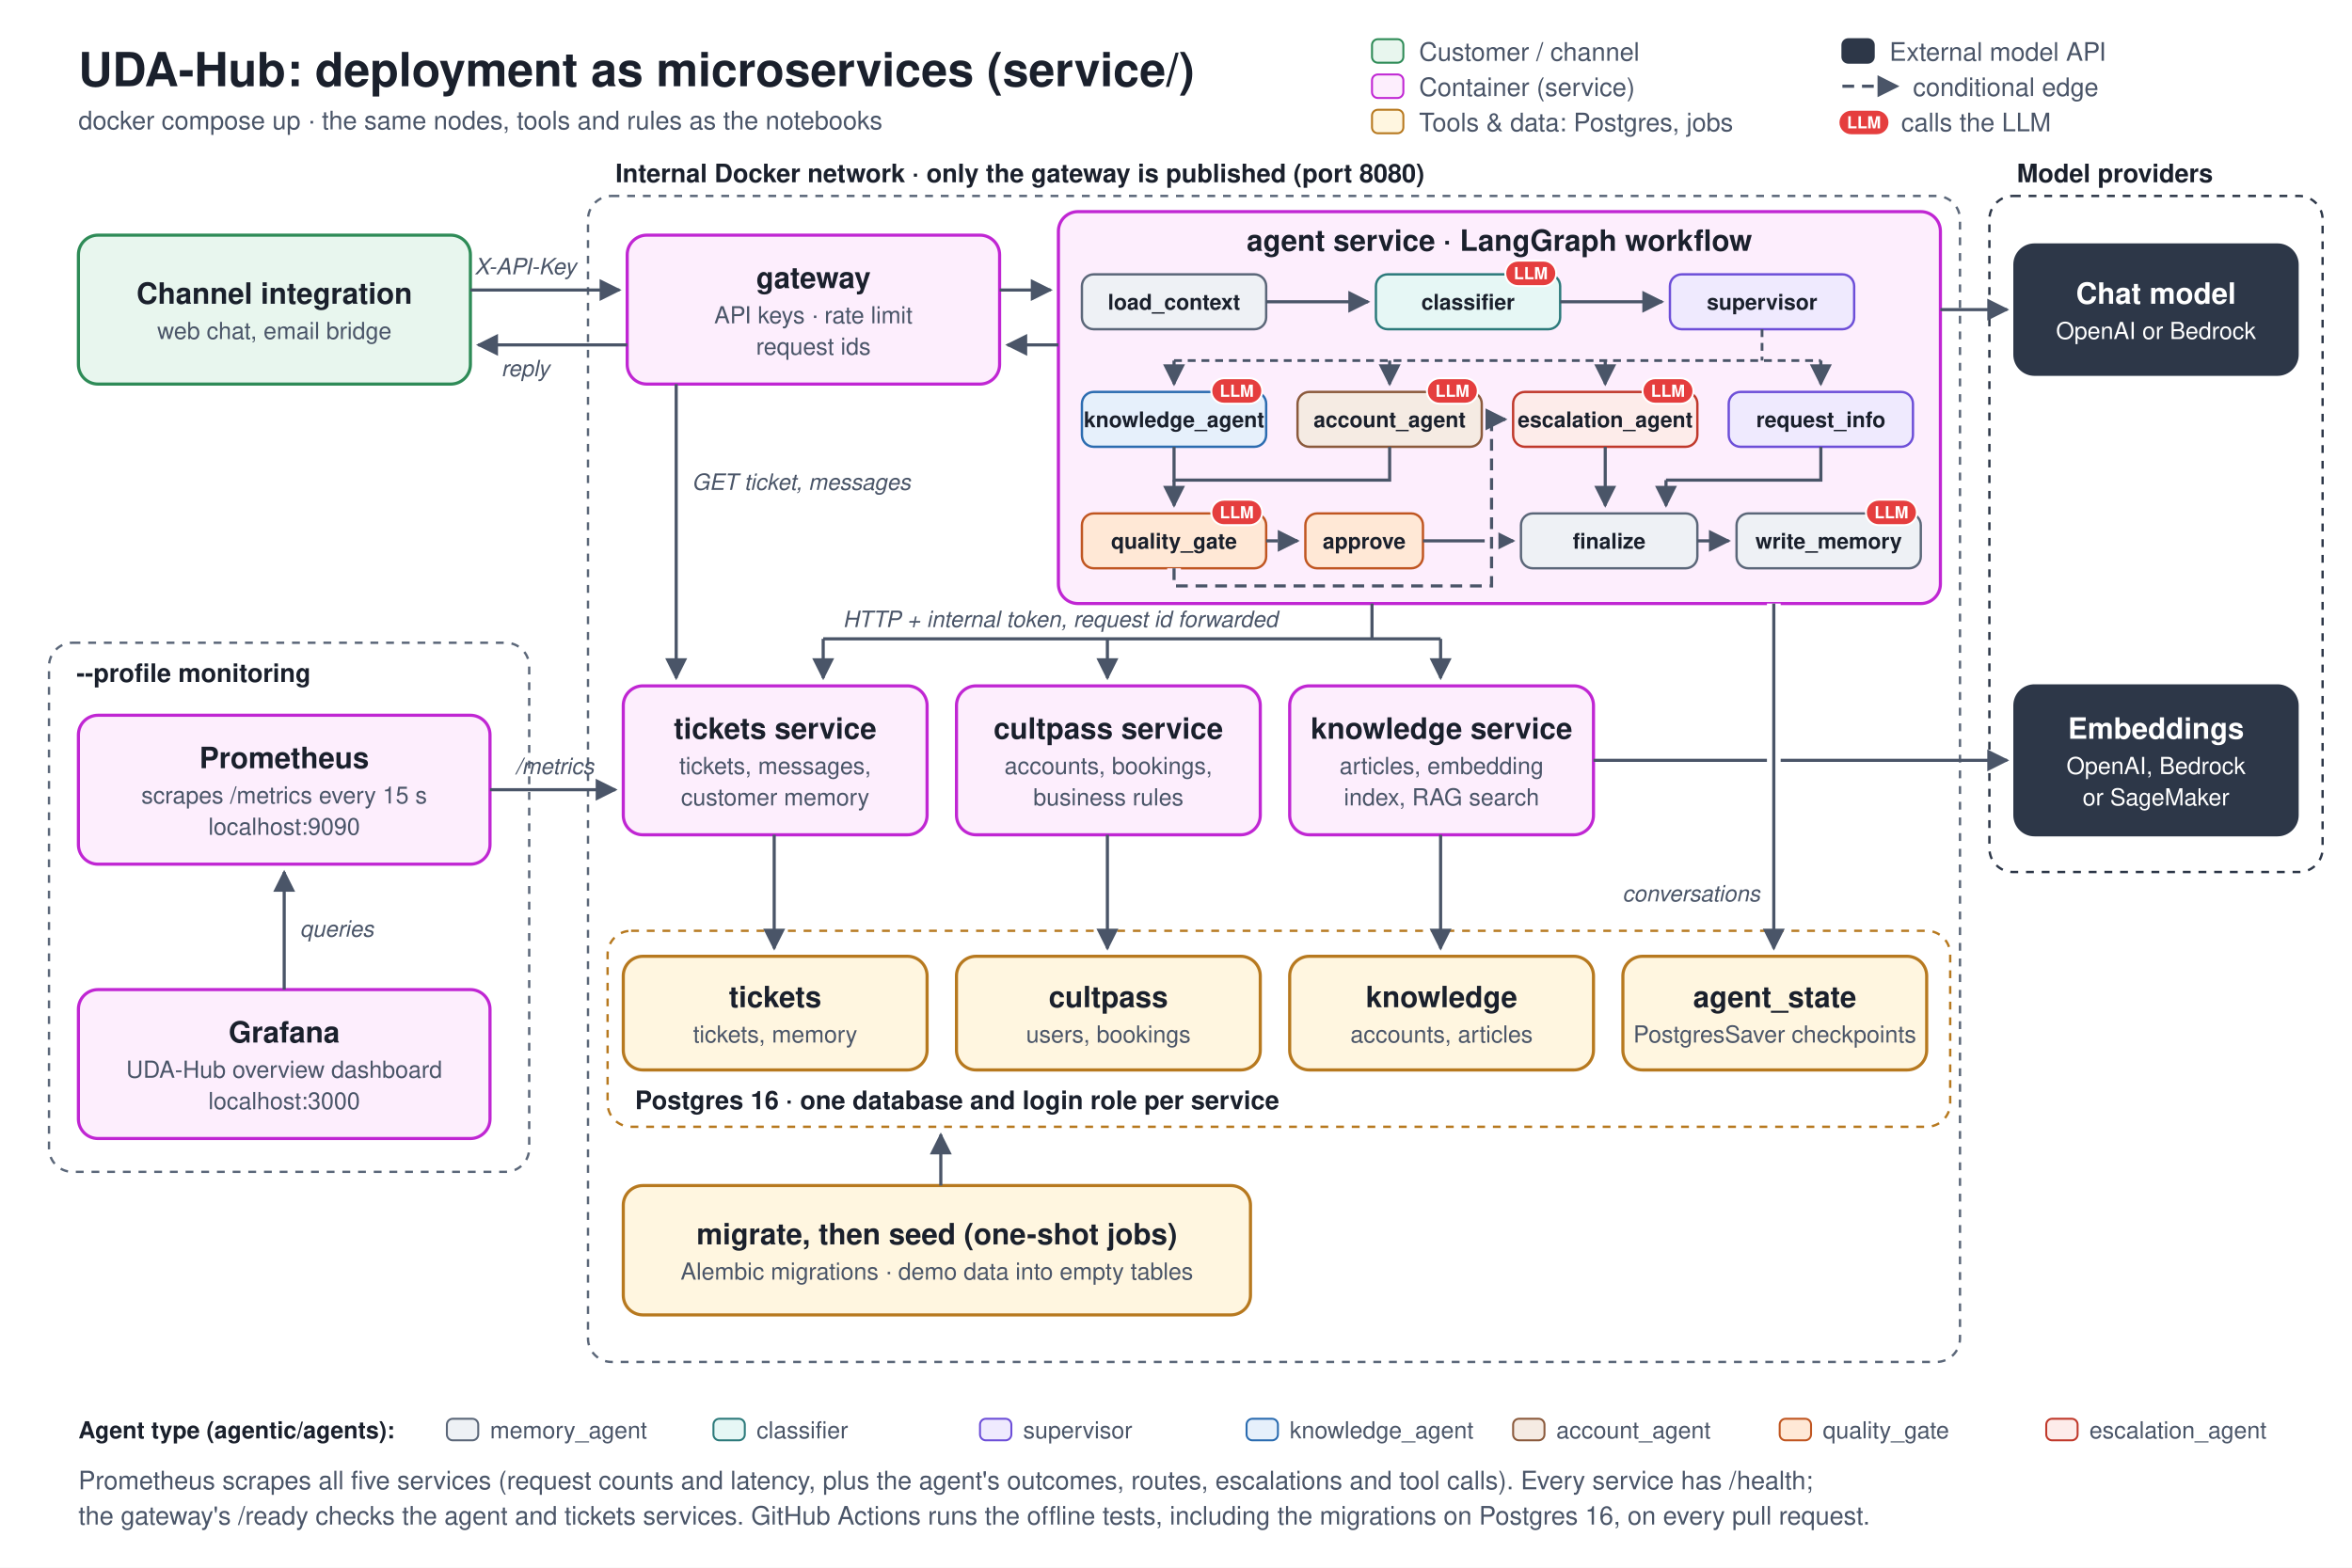
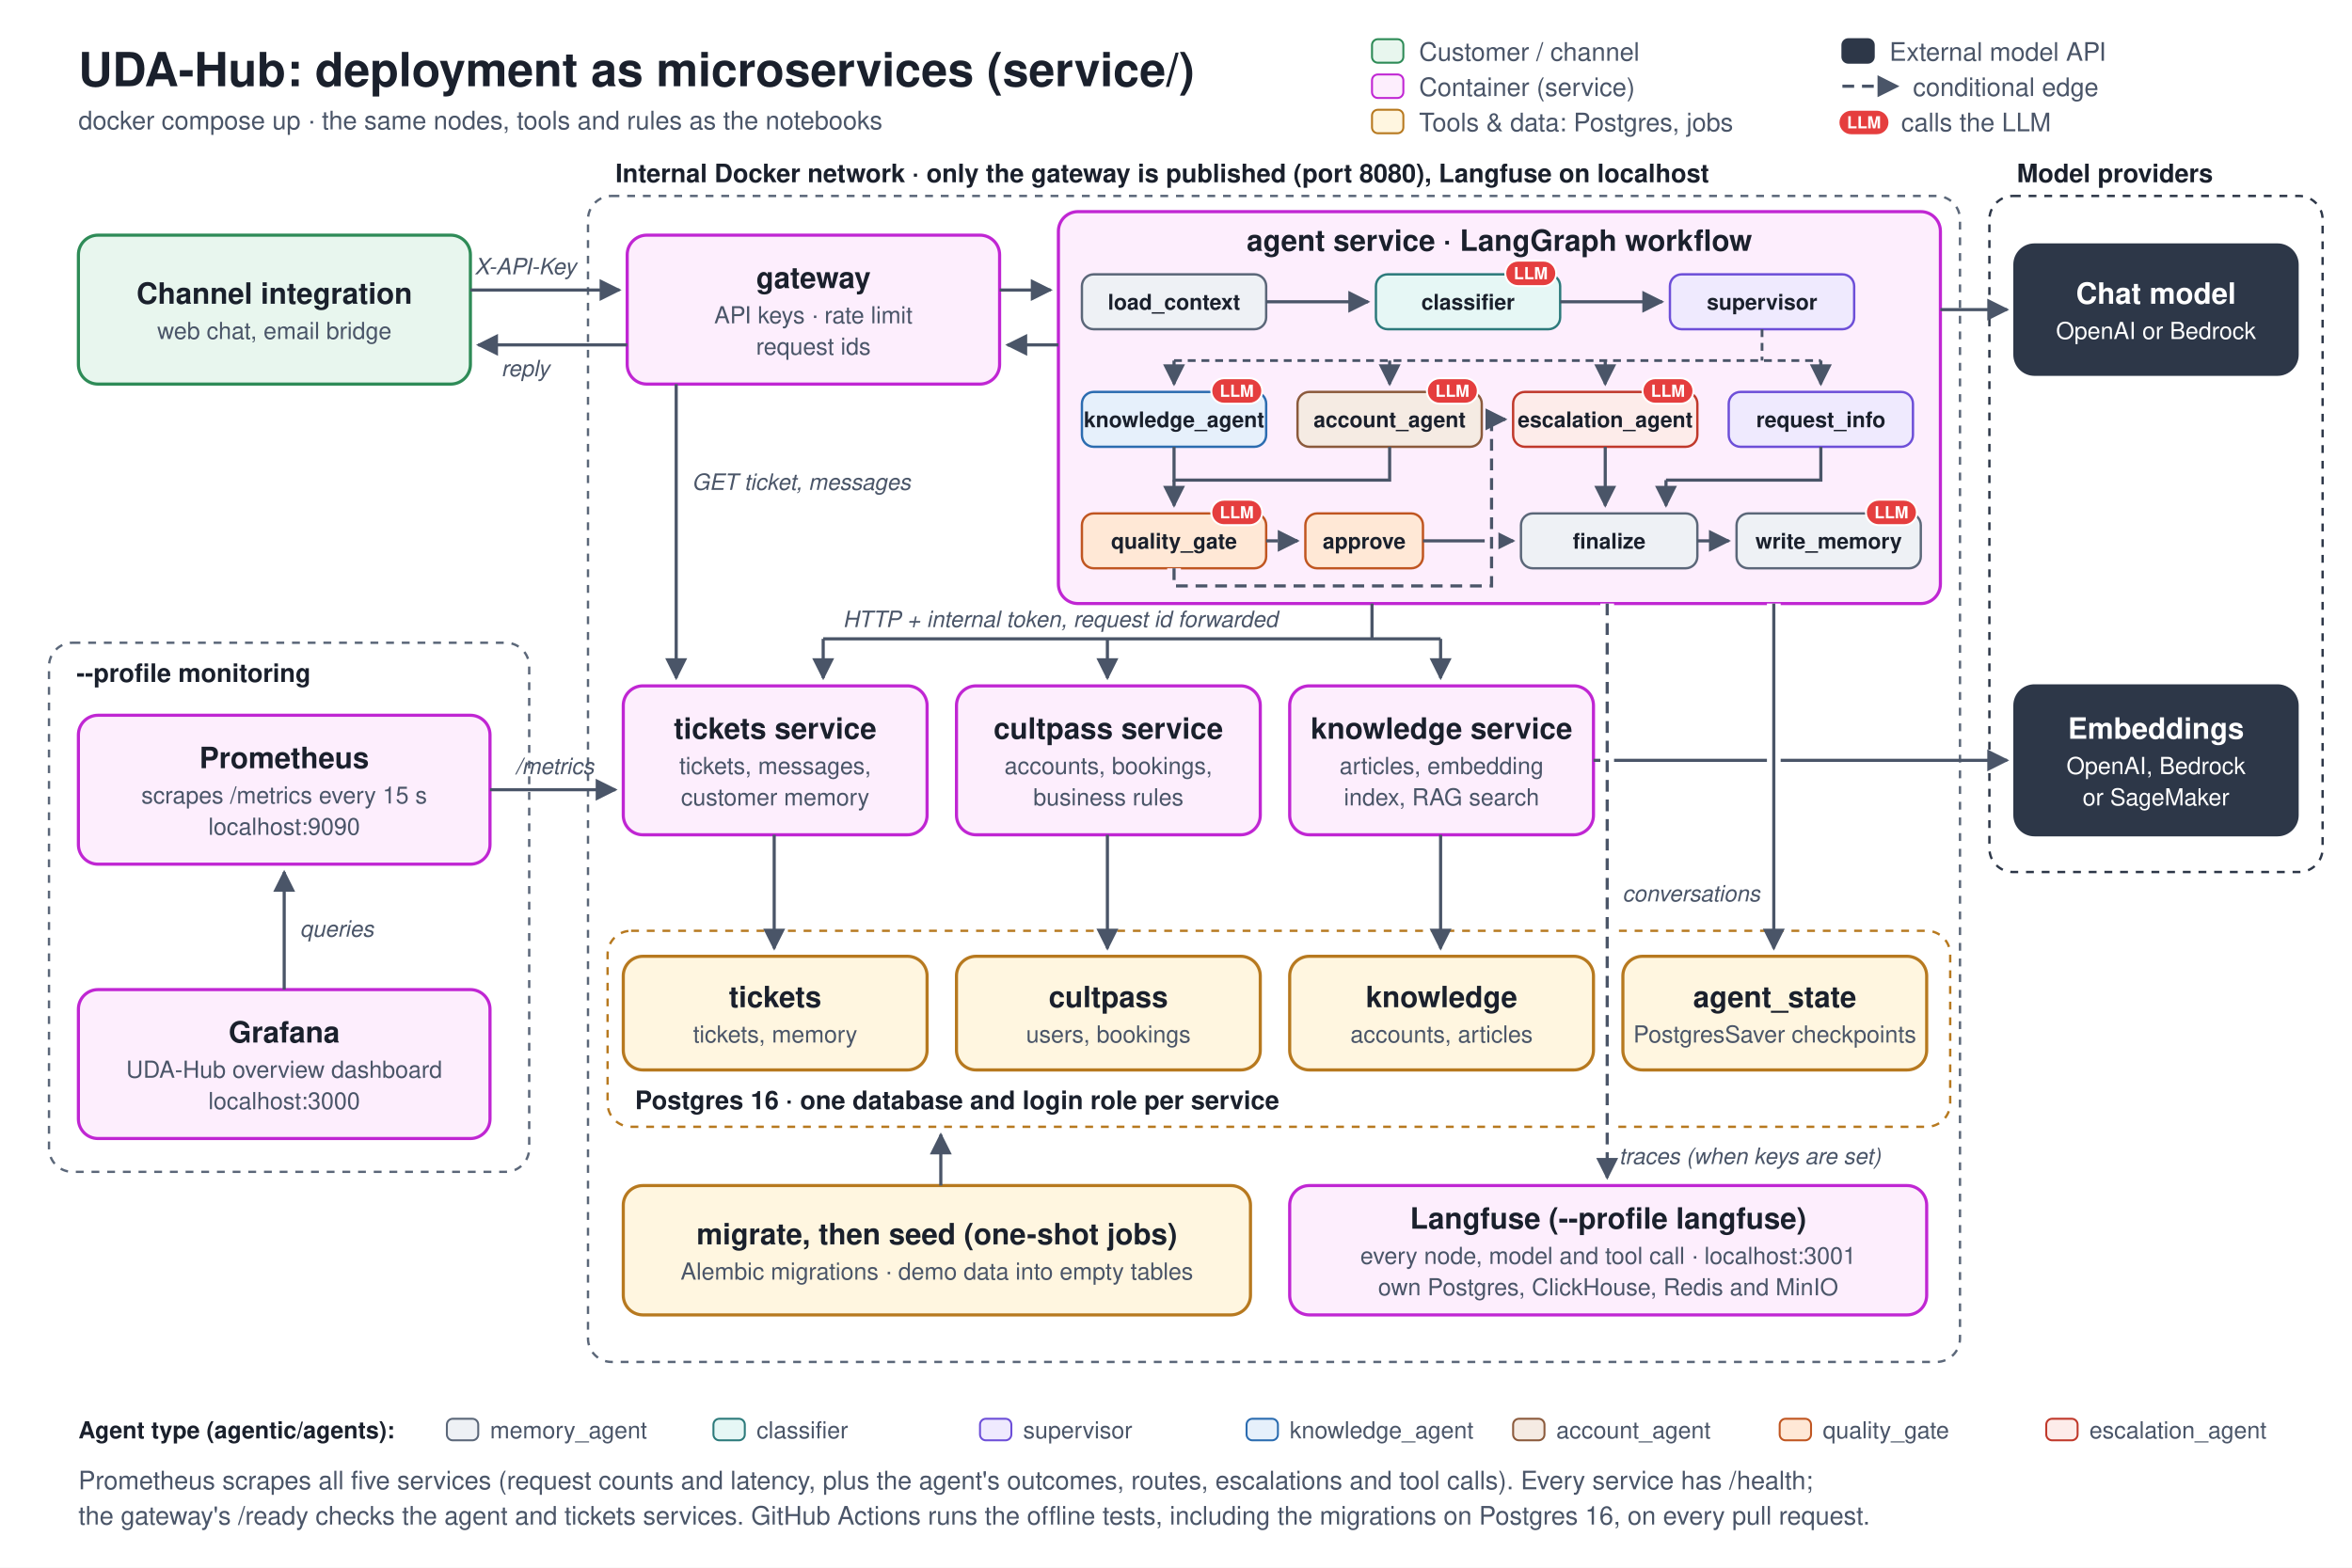
<svg xmlns="http://www.w3.org/2000/svg" viewBox="0 0 1200 800" width="1200" height="800" font-family="-apple-system, Segoe UI, Helvetica, Arial, sans-serif">
  <defs>
    <marker id="arrow" viewBox="0 0 10 10" refX="9" refY="5" markerWidth="7" markerHeight="7" orient="auto-start-reverse">
      <path d="M0,0 L10,5 L0,10 z" fill="#4a5568" />
    </marker>
  </defs>
  <style>.t{font-size:15px;font-weight:600;fill:#1a202c;text-anchor:middle}.s{font-size:12px;fill:#4a5568;text-anchor:middle}.l{font-size:11.5px;fill:#4a5568;font-style:italic}.h{font-size:24px;font-weight:700;fill:#1a202c}.sh{font-size:13px;fill:#4a5568}.ph{font-size:13px;font-weight:700;fill:#1a202c}.c{font-size:11px;font-weight:600;fill:#1a202c;text-anchor:middle}</style>
  <rect width="1200" height="800" fill="#ffffff" />
  <text x="40" y="44" class="h">UDA-Hub: deployment as microservices (service/)</text>
  <text x="40" y="66" class="sh">docker compose up · the same nodes, tools and rules as the notebooks</text>
  <rect x="700" y="20" width="16" height="12" rx="3" fill="#e8f6ee" stroke="#2e8b57" />
  <text x="724" y="31" class="sh">Customer / channel</text>
  <rect x="700" y="38" width="16" height="12" rx="3" fill="#fdeefd" stroke="#c026d3" />
  <text x="724" y="49" class="sh">Container (service)</text>
  <rect x="700" y="56" width="16" height="12" rx="3" fill="#fff6e0" stroke="#b7791f" />
  <text x="724" y="67" class="sh">Tools &amp; data: Postgres, jobs</text>
  <rect x="940" y="20" width="16" height="12" rx="3" fill="#2d3748" stroke="#2d3748" />
  <text x="964" y="31" class="sh">External model API</text>
  <path d="M940 44 h28" fill="none" stroke="#4a5568" stroke-width="1.6" stroke-dasharray="6 4" marker-end="url(#arrow)" />
  <text x="976" y="49" class="sh">conditional edge</text>
  <rect x="938" y="56" width="26" height="13" rx="6.5" fill="#e53e3e" stroke="#ffffff" stroke-width="1" />
  <text x="951" y="65.5" font-size="8.5" font-weight="700" fill="#ffffff" text-anchor="middle">LLM</text>
  <text x="970" y="67" class="sh">calls the LLM</text>
  <rect x="300" y="100" width="700" height="595" rx="12" fill="none" stroke="#5b6779" stroke-width="1.2" stroke-dasharray="4 4" />
-   <text x="314" y="93" class="ph">Internal Docker network · only the gateway is published (port 8080)</text>
+   <text x="314" y="93" class="ph">Internal Docker network · only the gateway is published (port 8080), Langfuse on localhost</text>
  <rect x="25" y="328" width="245" height="270" rx="12" fill="none" stroke="#5b6779" stroke-width="1.2" stroke-dasharray="4 4" />
  <text x="39" y="348" class="ph">--profile monitoring</text>
  <rect x="1015" y="100" width="170" height="345" rx="12" fill="none" stroke="#2d3748" stroke-width="1.2" stroke-dasharray="4 4" />
  <text x="1029" y="93" class="ph">Model providers</text>
  <rect x="310" y="475" width="685" height="100" rx="12" fill="none" stroke="#b7791f" stroke-width="1.2" stroke-dasharray="4 4" />
  <text x="324" y="566" class="ph">Postgres 16 · one database and login role per service</text>
  <rect x="40" y="120" width="200" height="76" rx="10" fill="#e8f6ee" stroke="#2e8b57" stroke-width="1.6" />
  <text x="140.0" y="155.0" class="t">Channel integration</text>
  <text x="140.0" y="173.0" class="s">web chat, email bridge</text>
  <rect x="320" y="120" width="190" height="76" rx="10" fill="#fdeefd" stroke="#c026d3" stroke-width="1.6" />
  <text x="415.0" y="147.0" class="t">gateway</text>
  <text x="415.0" y="165.0" class="s">API keys · rate limit</text>
  <text x="415.0" y="181.0" class="s">request ids</text>
  <rect x="540" y="108" width="450" height="200" rx="10" fill="#fdeefd" stroke="#c026d3" stroke-width="1.6" />
  <text x="765" y="128" class="t">agent service · LangGraph workflow</text>
  <rect x="552" y="140" width="94" height="28" rx="6" fill="#eef1f5" stroke="#5b6779" stroke-width="1.2" />
  <text x="599.0" y="158" class="c">load_context</text>
  <rect x="702" y="140" width="94" height="28" rx="6" fill="#e6f7f5" stroke="#2c7a7b" stroke-width="1.2" />
  <text x="749.0" y="158" class="c">classifier</text>
  <rect x="852" y="140" width="94" height="28" rx="6" fill="#efeafe" stroke="#6d4fd8" stroke-width="1.2" />
  <text x="899.0" y="158" class="c">supervisor</text>
  <path d="M646 154 H698" fill="none" stroke="#4a5568" stroke-width="1.6" marker-end="url(#arrow)" />
  <path d="M796 154 H848" fill="none" stroke="#4a5568" stroke-width="1.6" marker-end="url(#arrow)" />
  <path d="M899 168 V184 M599 184 H929" fill="none" stroke="#4a5568" stroke-width="1.4" stroke-dasharray="4 3" />
  <path d="M599 184 V196" fill="none" stroke="#4a5568" stroke-width="1.6" stroke-dasharray="6 4" marker-end="url(#arrow)" />
  <path d="M709 184 V196" fill="none" stroke="#4a5568" stroke-width="1.6" stroke-dasharray="6 4" marker-end="url(#arrow)" />
  <path d="M819 184 V196" fill="none" stroke="#4a5568" stroke-width="1.6" stroke-dasharray="6 4" marker-end="url(#arrow)" />
  <path d="M929 184 V196" fill="none" stroke="#4a5568" stroke-width="1.6" stroke-dasharray="6 4" marker-end="url(#arrow)" />
  <rect x="552" y="200" width="94" height="28" rx="6" fill="#e6f0fb" stroke="#2b6cb0" stroke-width="1.2" />
  <text x="599.0" y="218" class="c">knowledge_agent</text>
  <rect x="662" y="200" width="94" height="28" rx="6" fill="#f5ebe3" stroke="#8b5a3c" stroke-width="1.2" />
  <text x="709.0" y="218" class="c">account_agent</text>
  <rect x="772" y="200" width="94" height="28" rx="6" fill="#fdecea" stroke="#c0392b" stroke-width="1.2" />
  <text x="819.0" y="218" class="c">escalation_agent</text>
  <rect x="882" y="200" width="94" height="28" rx="6" fill="#efeafe" stroke="#6d4fd8" stroke-width="1.2" />
  <text x="929.0" y="218" class="c">request_info</text>
  <path d="M599 228 V245 H709 V228" fill="none" stroke="#4a5568" stroke-width="1.6" />
  <path d="M599 245 V258" fill="none" stroke="#4a5568" stroke-width="1.6" marker-end="url(#arrow)" />
  <rect x="552" y="262" width="94" height="28" rx="6" fill="#ffe8d6" stroke="#c05621" stroke-width="1.2" />
  <text x="599.0" y="280" class="c">quality_gate</text>
  <rect x="666" y="262" width="60" height="28" rx="6" fill="#ffe8d6" stroke="#c05621" stroke-width="1.2" />
  <text x="696.0" y="280" class="c">approve</text>
  <rect x="776" y="262" width="90" height="28" rx="6" fill="#eef1f5" stroke="#5b6779" stroke-width="1.2" />
  <text x="821.0" y="280" class="c">finalize</text>
  <rect x="886" y="262" width="94" height="28" rx="6" fill="#eef1f5" stroke="#5b6779" stroke-width="1.2" />
  <text x="933.0" y="280" class="c">write_memory</text>
  <path d="M646 276 H662" fill="none" stroke="#4a5568" stroke-width="1.6" stroke-dasharray="6 4" marker-end="url(#arrow)" />
  <path d="M726 276 H772" fill="none" stroke="#4a5568" stroke-width="1.6" marker-end="url(#arrow)" />
  <path d="M599 290 V299 H761 V214 H768" fill="none" stroke="#fdeefd" stroke-width="7" />
  <path d="M599 290 V299 H761 V214 H768" fill="none" stroke="#4a5568" stroke-width="1.6" stroke-dasharray="6 4" marker-end="url(#arrow)" />
  <path d="M819 228 V258" fill="none" stroke="#4a5568" stroke-width="1.6" marker-end="url(#arrow)" />
  <path d="M929 228 V245 H850" fill="none" stroke="#4a5568" stroke-width="1.6" />
  <path d="M850 245 V258" fill="none" stroke="#4a5568" stroke-width="1.6" marker-end="url(#arrow)" />
  <path d="M866 276 H882" fill="none" stroke="#4a5568" stroke-width="1.6" marker-end="url(#arrow)" />
  <rect x="1028" y="125" width="144" height="66" rx="10" fill="#2d3748" stroke="#2d3748" stroke-width="1.6" />
  <text x="1100.0" y="155.0" class="t" style="fill:#ffffff">Chat model</text>
  <text x="1100.0" y="173.0" class="s" style="fill:#ffffff">OpenAI or Bedrock</text>
  <rect x="1028" y="350" width="144" height="76" rx="10" fill="#2d3748" stroke="#2d3748" stroke-width="1.6" />
  <text x="1100.0" y="377.0" class="t" style="fill:#ffffff">Embeddings</text>
  <text x="1100.0" y="395.0" class="s" style="fill:#ffffff">OpenAI, Bedrock</text>
  <text x="1100.0" y="411.0" class="s" style="fill:#ffffff">or SageMaker</text>
  <path d="M240 148 H316" fill="none" stroke="#4a5568" stroke-width="1.6" marker-end="url(#arrow)" />
  <text x="268" y="140" class="l" text-anchor="middle">X-API-Key</text>
  <path d="M320 176 H244" fill="none" stroke="#4a5568" stroke-width="1.6" marker-end="url(#arrow)" />
  <text x="268" y="192" class="l" text-anchor="middle">reply</text>
  <path d="M510 148 H536" fill="none" stroke="#4a5568" stroke-width="1.6" marker-end="url(#arrow)" />
  <path d="M540 176 H514" fill="none" stroke="#4a5568" stroke-width="1.6" marker-end="url(#arrow)" />
  <path d="M990 158 H1024" fill="none" stroke="#4a5568" stroke-width="1.6" marker-end="url(#arrow)" />
  <rect x="318" y="350" width="155" height="76" rx="10" fill="#fdeefd" stroke="#c026d3" stroke-width="1.6" />
  <text x="395.5" y="377.0" class="t">tickets service</text>
  <text x="395.5" y="395.0" class="s">tickets, messages,</text>
  <text x="395.5" y="411.0" class="s">customer memory</text>
  <rect x="488" y="350" width="155" height="76" rx="10" fill="#fdeefd" stroke="#c026d3" stroke-width="1.6" />
  <text x="565.5" y="377.0" class="t">cultpass service</text>
  <text x="565.5" y="395.0" class="s">accounts, bookings,</text>
  <text x="565.5" y="411.0" class="s">business rules</text>
  <rect x="658" y="350" width="155" height="76" rx="10" fill="#fdeefd" stroke="#c026d3" stroke-width="1.6" />
  <text x="735.5" y="377.0" class="t">knowledge service</text>
  <text x="735.5" y="395.0" class="s">articles, embedding</text>
  <text x="735.5" y="411.0" class="s">index, RAG search</text>
  <path d="M345 196 V346" fill="none" stroke="#4a5568" stroke-width="1.6" marker-end="url(#arrow)" />
  <text x="353" y="250" class="l" text-anchor="start">GET ticket, messages</text>
  <path d="M700 308 V326" fill="none" stroke="#4a5568" stroke-width="1.6" />
  <path d="M735 326 H420" fill="none" stroke="#4a5568" stroke-width="1.6" />
  <path d="M420 326 V346" fill="none" stroke="#4a5568" stroke-width="1.6" marker-end="url(#arrow)" />
  <path d="M565 326 V346" fill="none" stroke="#4a5568" stroke-width="1.6" marker-end="url(#arrow)" />
  <path d="M735 326 V346" fill="none" stroke="#4a5568" stroke-width="1.6" marker-end="url(#arrow)" />
  <text x="430" y="320" class="l" text-anchor="start">HTTP + internal token, request id forwarded</text>
  <path d="M813 388 H1024" fill="none" stroke="#4a5568" stroke-width="1.6" marker-end="url(#arrow)" />
  <rect x="318" y="488" width="155" height="58" rx="10" fill="#fff6e0" stroke="#b7791f" stroke-width="1.6" />
  <text x="395.5" y="514.0" class="t">tickets</text>
  <text x="395.5" y="532.0" class="s">tickets, memory</text>
  <rect x="488" y="488" width="155" height="58" rx="10" fill="#fff6e0" stroke="#b7791f" stroke-width="1.6" />
  <text x="565.5" y="514.0" class="t">cultpass</text>
  <text x="565.5" y="532.0" class="s">users, bookings</text>
  <rect x="658" y="488" width="155" height="58" rx="10" fill="#fff6e0" stroke="#b7791f" stroke-width="1.6" />
  <text x="735.5" y="514.0" class="t">knowledge</text>
  <text x="735.5" y="532.0" class="s">accounts, articles</text>
  <rect x="828" y="488" width="155" height="58" rx="10" fill="#fff6e0" stroke="#b7791f" stroke-width="1.6" />
  <text x="905.5" y="514.0" class="t">agent_state</text>
  <text x="905.5" y="532.0" class="s">PostgresSaver checkpoints</text>
  <path d="M395 426 V484" fill="none" stroke="#4a5568" stroke-width="1.6" marker-end="url(#arrow)" />
  <path d="M565 426 V484" fill="none" stroke="#4a5568" stroke-width="1.6" marker-end="url(#arrow)" />
  <path d="M735 426 V484" fill="none" stroke="#4a5568" stroke-width="1.6" marker-end="url(#arrow)" />
  <path d="M905 308 V484" fill="none" stroke="#ffffff" stroke-width="7" />
  <path d="M905 308 V484" fill="none" stroke="#4a5568" stroke-width="1.6" marker-end="url(#arrow)" />
  <text x="898" y="460" class="l" text-anchor="end">conversations</text>
  <rect x="318" y="605" width="320" height="66" rx="10" fill="#fff6e0" stroke="#b7791f" stroke-width="1.6" />
  <text x="478.0" y="635.0" class="t">migrate, then seed (one-shot jobs)</text>
  <text x="478.0" y="653.0" class="s">Alembic migrations · demo data into empty tables</text>
  <path d="M480 605 V579" fill="none" stroke="#4a5568" stroke-width="1.6" marker-end="url(#arrow)" />
+   <rect x="658" y="605" width="325" height="66" rx="10" fill="#fdeefd" stroke="#c026d3" stroke-width="1.6" />
+   <text x="820.5" y="627.0" class="t">Langfuse (--profile langfuse)</text>
+   <text x="820.5" y="645.0" class="s">every node, model and tool call · localhost:3001</text>
+   <text x="820.5" y="661.0" class="s">own Postgres, ClickHouse, Redis and MinIO</text>
+   <path d="M820 308 V601" fill="none" stroke="#ffffff" stroke-width="7" />
+   <path d="M820 308 V601" fill="none" stroke="#4a5568" stroke-width="1.6" stroke-dasharray="6 4" marker-end="url(#arrow)" />
+   <text x="826" y="594" class="l" text-anchor="start">traces (when keys are set)</text>
  <rect x="40" y="365" width="210" height="76" rx="10" fill="#fdeefd" stroke="#c026d3" stroke-width="1.6" />
  <text x="145.0" y="392.0" class="t">Prometheus</text>
  <text x="145.0" y="410.0" class="s">scrapes /metrics every 15 s</text>
  <text x="145.0" y="426.0" class="s">localhost:9090</text>
  <rect x="40" y="505" width="210" height="76" rx="10" fill="#fdeefd" stroke="#c026d3" stroke-width="1.6" />
  <text x="145.0" y="532.0" class="t">Grafana</text>
  <text x="145.0" y="550.0" class="s">UDA-Hub overview dashboard</text>
  <text x="145.0" y="566.0" class="s">localhost:3000</text>
  <path d="M250 403 H314" fill="none" stroke="#4a5568" stroke-width="1.6" marker-end="url(#arrow)" />
  <text x="283" y="395" class="l" text-anchor="middle">/metrics</text>
  <path d="M145 505 V445" fill="none" stroke="#4a5568" stroke-width="1.6" marker-end="url(#arrow)" />
  <text x="153" y="478" class="l" text-anchor="start">queries</text>
  <rect x="768" y="133" width="26" height="13" rx="6.5" fill="#e53e3e" stroke="#ffffff" stroke-width="1" />
  <text x="781" y="142.5" font-size="8.5" font-weight="700" fill="#ffffff" text-anchor="middle">LLM</text>
  <rect x="618" y="193" width="26" height="13" rx="6.5" fill="#e53e3e" stroke="#ffffff" stroke-width="1" />
  <text x="631" y="202.5" font-size="8.5" font-weight="700" fill="#ffffff" text-anchor="middle">LLM</text>
  <rect x="728" y="193" width="26" height="13" rx="6.5" fill="#e53e3e" stroke="#ffffff" stroke-width="1" />
  <text x="741" y="202.5" font-size="8.5" font-weight="700" fill="#ffffff" text-anchor="middle">LLM</text>
  <rect x="838" y="193" width="26" height="13" rx="6.5" fill="#e53e3e" stroke="#ffffff" stroke-width="1" />
  <text x="851" y="202.5" font-size="8.5" font-weight="700" fill="#ffffff" text-anchor="middle">LLM</text>
  <rect x="618" y="255" width="26" height="13" rx="6.5" fill="#e53e3e" stroke="#ffffff" stroke-width="1" />
  <text x="631" y="264.5" font-size="8.5" font-weight="700" fill="#ffffff" text-anchor="middle">LLM</text>
  <rect x="952" y="255" width="26" height="13" rx="6.5" fill="#e53e3e" stroke="#ffffff" stroke-width="1" />
  <text x="965" y="264.5" font-size="8.5" font-weight="700" fill="#ffffff" text-anchor="middle">LLM</text>
  <text x="40" y="734" class="ph" style="font-size:12px">Agent type (agentic/agents):</text>
  <rect x="228" y="724" width="16" height="11" rx="3" fill="#eef1f5" stroke="#5b6779" />
  <text x="250" y="734" class="sh" style="font-size:12px">memory_agent</text>
  <rect x="364" y="724" width="16" height="11" rx="3" fill="#e6f7f5" stroke="#2c7a7b" />
  <text x="386" y="734" class="sh" style="font-size:12px">classifier</text>
  <rect x="500" y="724" width="16" height="11" rx="3" fill="#efeafe" stroke="#6d4fd8" />
  <text x="522" y="734" class="sh" style="font-size:12px">supervisor</text>
  <rect x="636" y="724" width="16" height="11" rx="3" fill="#e6f0fb" stroke="#2b6cb0" />
  <text x="658" y="734" class="sh" style="font-size:12px">knowledge_agent</text>
  <rect x="772" y="724" width="16" height="11" rx="3" fill="#f5ebe3" stroke="#8b5a3c" />
  <text x="794" y="734" class="sh" style="font-size:12px">account_agent</text>
  <rect x="908" y="724" width="16" height="11" rx="3" fill="#ffe8d6" stroke="#c05621" />
  <text x="930" y="734" class="sh" style="font-size:12px">quality_gate</text>
  <rect x="1044" y="724" width="16" height="11" rx="3" fill="#fdecea" stroke="#c0392b" />
  <text x="1066" y="734" class="sh" style="font-size:12px">escalation_agent</text>
  <text x="40" y="760" class="sh">Prometheus scrapes all five services (request counts and latency, plus the agent's outcomes, routes, escalations and tool calls). Every service has /health;</text>
  <text x="40" y="778" class="sh">the gateway's /ready checks the agent and tickets services. GitHub Actions runs the offline tests, including the migrations on Postgres 16, on every pull request.</text>
</svg>
